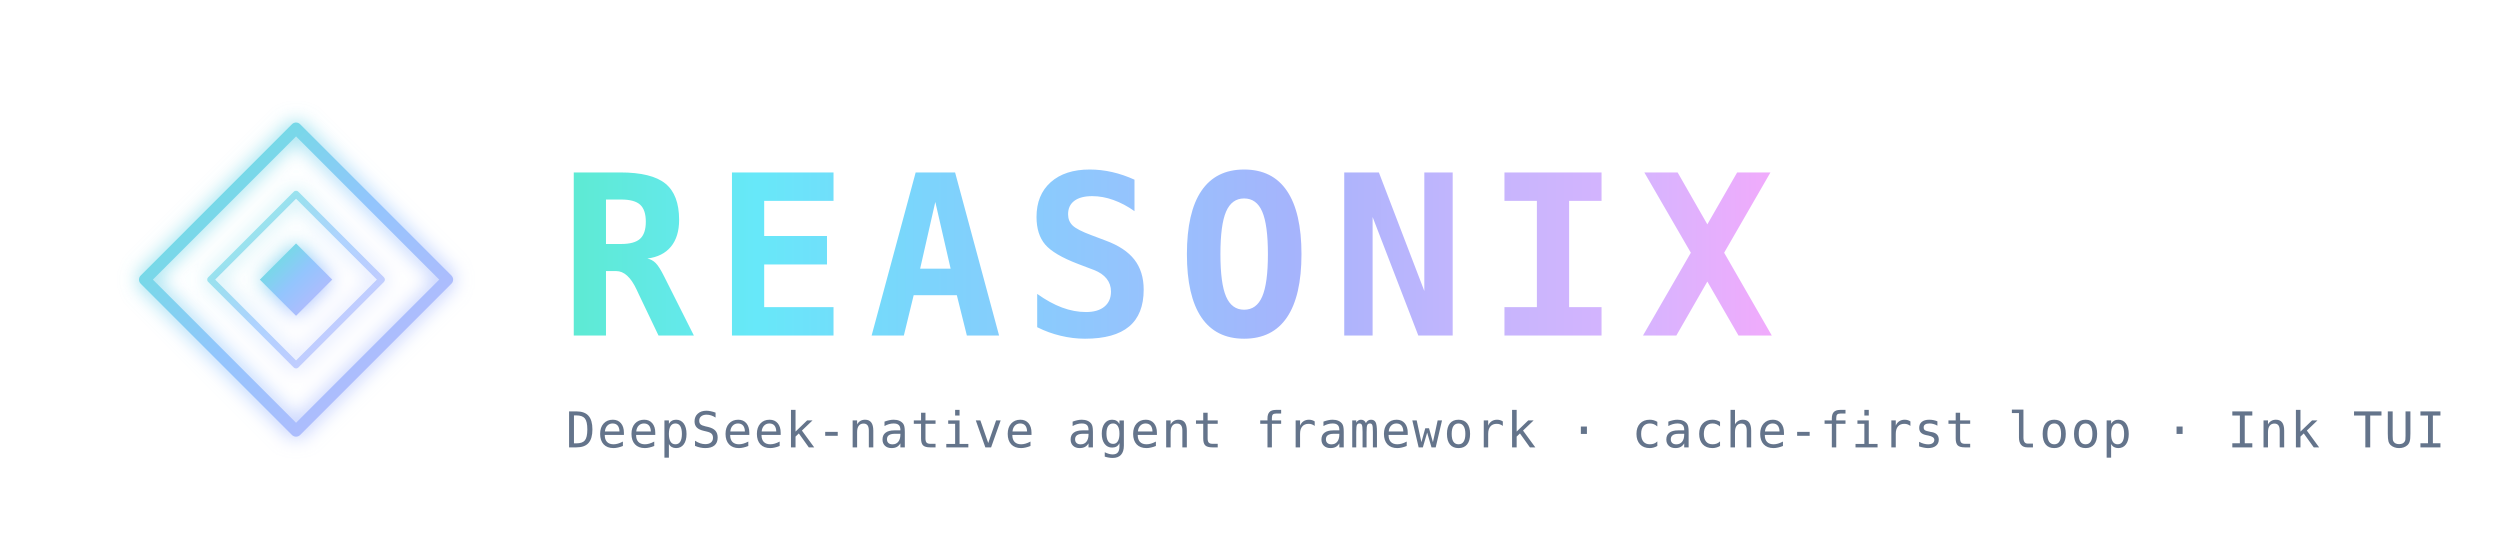
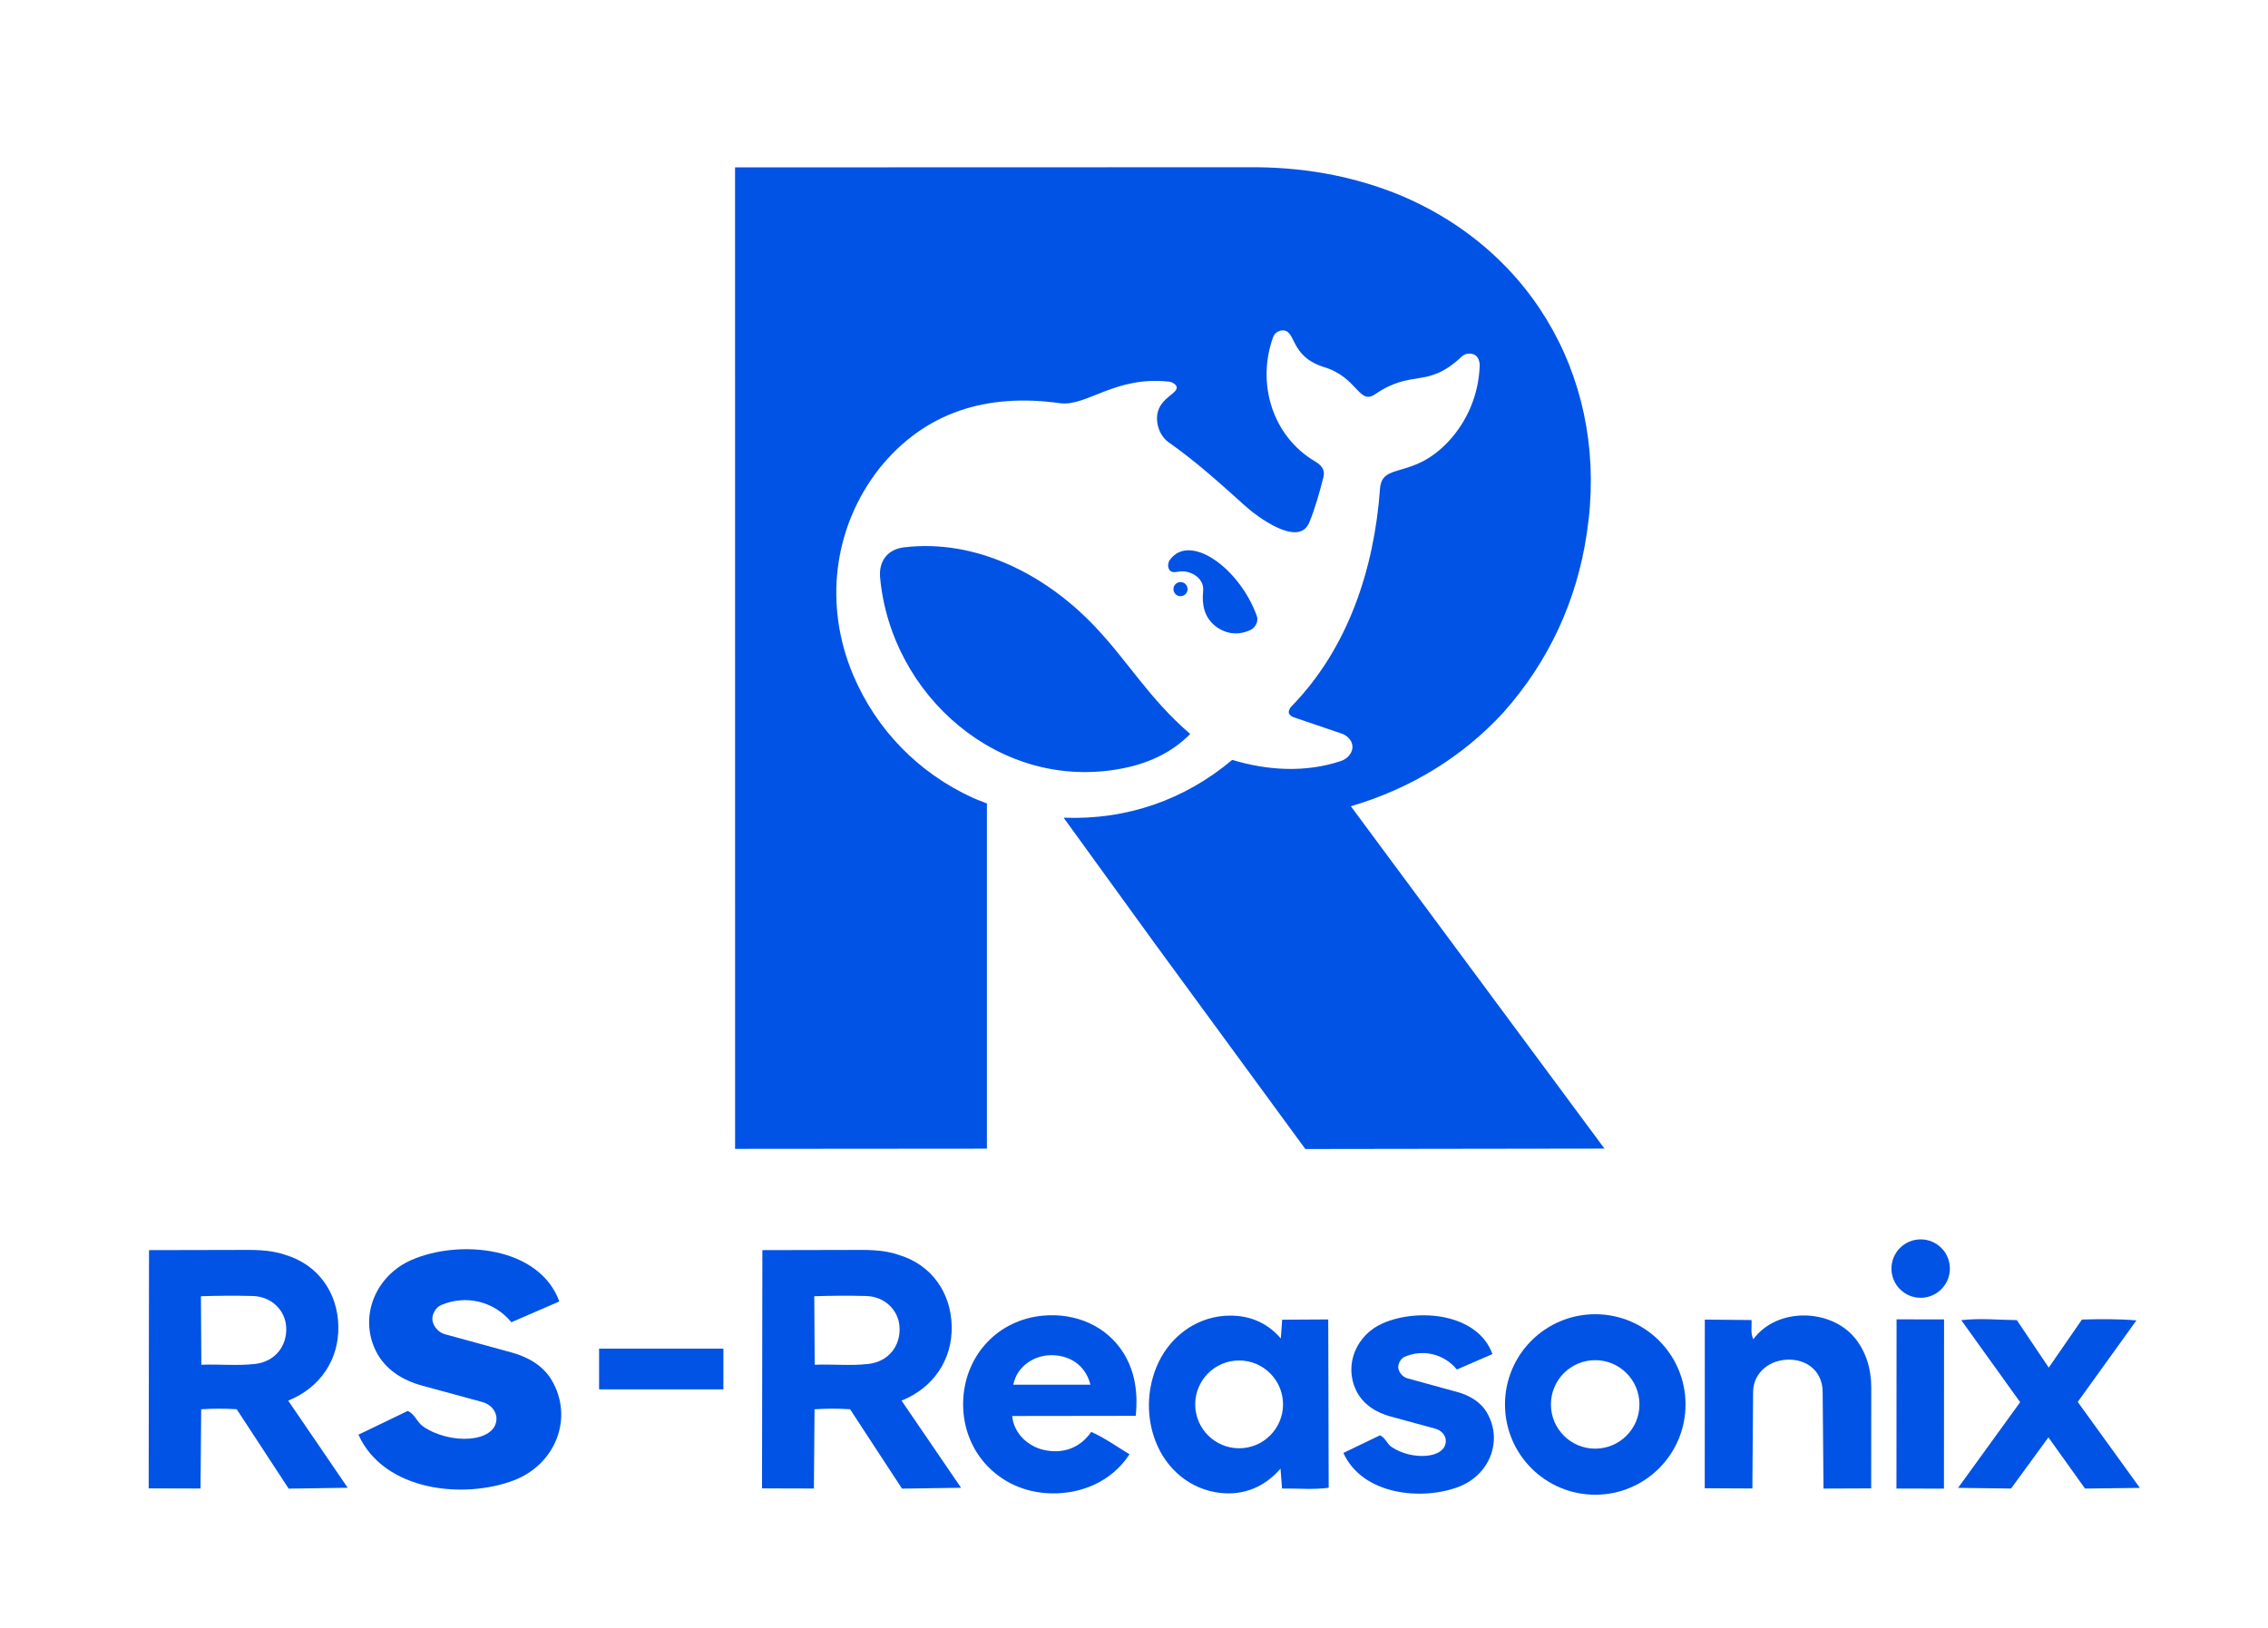
- <svg xmlns="http://www.w3.org/2000/svg" width="760" height="170" viewBox="0 0 760 170" role="img" aria-label="Reasonix — DeepSeek-native agent framework">
-   <defs>
-     <linearGradient id="rx-grad" x1="0%" y1="0%" x2="100%" y2="0%">
-       <stop offset="0%" stop-color="#5eead4" />
-       <stop offset="15%" stop-color="#67e8f9" />
-       <stop offset="30%" stop-color="#7dd3fc" />
-       <stop offset="45%" stop-color="#93c5fd" />
-       <stop offset="60%" stop-color="#a5b4fc" />
-       <stop offset="75%" stop-color="#c4b5fd" />
-       <stop offset="90%" stop-color="#d8b4fe" />
-       <stop offset="100%" stop-color="#f0abfc" />
-     </linearGradient>
-     <linearGradient id="rx-grad-mark" x1="0%" y1="0%" x2="100%" y2="100%">
-       <stop offset="0%" stop-color="#5eead4" />
-       <stop offset="50%" stop-color="#93c5fd" />
-       <stop offset="100%" stop-color="#c4b5fd" />
-     </linearGradient>
-     <filter id="glow" x="-50%" y="-50%" width="200%" height="200%">
-       <feGaussianBlur stdDeviation="3" result="blur" />
-       <feMerge>
-         <feMergeNode in="blur" />
-         <feMergeNode in="SourceGraphic" />
-       </feMerge>
-     </filter>
-   </defs>
-   <g transform="translate(90, 85)" filter="url(#glow)">
-     <g>
-       <animateTransform attributeName="transform" type="rotate" from="0" to="360" dur="18s" repeatCount="indefinite" />
-       <path d="M 0,-46 L 46,0 L 0,46 L -46,0 Z" fill="none" stroke="url(#rx-grad-mark)" stroke-width="3.5" stroke-linejoin="round">
-         <animate attributeName="stroke-width" values="3.5;5.5;3.5" dur="2.4s" repeatCount="indefinite" />
-       </path>
-       <path d="M 0,-26 L 26,0 L 0,26 L -26,0 Z" fill="none" stroke="url(#rx-grad-mark)" stroke-width="2" stroke-linejoin="round" opacity="0.7">
-         <animate attributeName="opacity" values="0.4;0.9;0.4" dur="2.4s" begin="0.8s" repeatCount="indefinite" />
-       </path>
-       <path d="M 0,-11 L 11,0 L 0,11 L -11,0 Z" fill="url(#rx-grad-mark)">
-         <animate attributeName="opacity" values="0.75;1;0.75" dur="2.4s" repeatCount="indefinite" />
-       </path>
+ <svg xmlns="http://www.w3.org/2000/svg" width="1113px" height="799px" viewBox="0 0 1113 799" version="1.1">
+   <g id="画板" stroke="none" stroke-width="1" fill="none" fill-rule="evenodd">
+     <g id="编组-3" transform="translate(72.96, 82.07915)" fill="#0153E5">
+       <rect id="矩形" x="221.04" y="579.921" width="61" height="20" />
+       <path d="M369.69,648.631 L344.2,609.671 C338.16,609.301 332.89,609.301 326.77,609.691 L326.45,648.581 L301,648.511 L301.17,531.571 L343.14,531.481 C351.77,531.461 360.2,531.121 368.18,533.931 C384.18,538.771 393.74,552.411 394.08,568.911 C394.42,585.411 385.09,599.151 369.47,605.451 L398.67,648.221 L369.7,648.641 L369.69,648.631 Z M353.07,587.461 C363.19,586.321 368.99,578.501 368.49,569.361 C368.04,561.121 361.32,554.321 352.06,554.091 C343.48,553.871 335.22,553.931 326.64,554.201 L326.84,587.831 C335.84,587.481 344.28,588.441 353.07,587.451 L353.07,587.461 Z" id="形状" fill-rule="nonzero" />
+       <path d="M68.69,648.631 L43.2,609.671 C37.16,609.301 31.89,609.301 25.77,609.691 L25.45,648.581 L-5.68434189e-14,648.511 L0.17,531.571 L42.14,531.481 C50.77,531.461 59.2,531.121 67.18,533.931 C83.18,538.771 92.74,552.411 93.08,568.911 C93.42,585.411 84.09,599.151 68.47,605.451 L97.67,648.221 L68.7,648.641 L68.69,648.631 Z M52.07,587.461 C62.19,586.321 67.99,578.501 67.49,569.361 C67.04,561.121 60.32,554.321 51.06,554.091 C42.48,553.871 34.22,553.931 25.64,554.201 L25.84,587.831 C34.84,587.481 43.28,588.441 52.07,587.451 L52.07,587.461 Z" id="形状备份" fill-rule="nonzero" />
+       <path d="M579.09,648.211 C571.66,649.241 564.1,648.491 556.19,648.591 L555.45,638.821 C547.72,647.771 537.53,652.021 525.98,650.751 C511.22,649.141 499.31,639.111 494.03,625.171 C489.63,613.571 489.83,600.631 494.51,589.061 C500.22,574.971 512.96,564.911 527.98,563.821 C539.04,563.021 548.6,566.731 555.58,574.951 L556.26,565.721 L578.86,565.591 L579.08,648.201 L579.09,648.211 Z M556.68,607.281 C556.68,595.381 547.03,585.731 535.13,585.731 C523.23,585.731 513.58,595.381 513.58,607.281 C513.58,619.181 523.23,628.831 535.13,628.831 C547.03,628.831 556.68,619.181 556.68,607.281 Z" id="形状" fill-rule="nonzero" />
+       <path d="M462.56,620.781 C469.22,623.781 474.93,627.911 481.34,631.771 C472.61,645.141 457.74,651.461 442.22,650.941 C416.82,650.091 398.3,629.621 399.76,604.511 C401.02,582.721 416.97,565.741 438.9,563.721 C454.7,562.271 470.14,568.641 478.55,582.331 C484.27,591.641 485.49,602.381 484.41,612.911 L423.75,612.991 C424.59,621.861 431.86,628.011 439.32,629.651 C448.16,631.601 456.75,629.161 462.56,620.781 L462.56,620.781 Z M462.15,597.631 C459.68,587.711 451.53,582.981 442.63,583.141 C434.38,583.291 426.11,588.591 424.31,597.621 L462.14,597.621 L462.15,597.631 Z" id="形状" fill-rule="nonzero" />
+       <path d="M754.2,607.331 C754.2,631.791 734.37,651.631 709.9,651.631 C685.43,651.631 665.6,631.801 665.6,607.331 C665.6,582.861 685.43,563.031 709.9,563.031 C734.37,563.031 754.2,582.861 754.2,607.331 Z M731.58,607.301 C731.58,595.301 721.86,585.581 709.86,585.581 C697.86,585.581 688.14,595.301 688.14,607.301 C688.14,619.301 697.86,629.021 709.86,629.021 C721.86,629.021 731.58,619.301 731.58,607.301 Z" id="形状" fill-rule="nonzero" />
+       <path d="M805.57,585.331 C795.72,585.041 787.43,591.591 787.36,601.191 L787,648.561 L763.63,648.451 L763.66,565.671 L786.57,565.881 C786.82,569.281 785.95,571.871 787.44,575.341 C799.18,559.421 825.48,560.291 837.26,574.651 C842.79,581.391 845.35,590.041 845.34,598.901 L845.3,648.521 L821.91,648.611 L821.49,601.001 C821.41,592.041 814.99,585.601 805.55,585.331 L805.57,585.331 Z" id="路径" fill-rule="nonzero" />
+       <path d="M977.17,648.291 L950.24,648.601 L932.28,623.481 L913.95,648.591 L887.95,648.271 L918.41,606.211 L889.51,565.941 C899.29,564.861 907.71,565.851 916.79,565.931 L932.44,589.241 L948.74,565.641 C957.66,565.411 966.03,565.271 975.47,566.051 L946.67,606.081 L977.17,648.291 L977.17,648.291 Z" id="路径" fill-rule="nonzero" />
+       <path d="M642.98,647.711 C624.95,654.631 595.72,651.891 586.3,631.121 L604.25,622.471 C606.95,623.651 607.55,626.561 609.92,628.171 C619.79,634.881 636.34,634.031 636.56,625.401 C636.63,622.561 634.48,620.061 631.41,619.221 L609.48,613.241 C602.41,611.311 595.92,607.351 592.59,600.511 C586.43,587.861 592.66,573.161 605.58,567.501 C623.01,559.861 652.15,562.531 659.45,582.591 L642,590.171 C635.71,582.491 625.39,580.061 616.39,583.911 C614.28,584.811 613.06,587.531 613.22,589.201 C613.43,591.421 615.25,593.831 617.78,594.521 L642.08,601.181 C647.95,602.791 653.5,605.881 656.67,611.251 C664.79,625.041 658.06,641.911 642.99,647.701 L642.98,647.711 Z" id="路径" fill-rule="nonzero" />
+       <path d="M179.323,644.528 C155.023,653.854 115.629,650.161 102.933,622.169 L127.125,610.511 C130.764,612.101 131.573,616.023 134.767,618.193 C148.069,627.236 170.374,626.091 170.671,614.459 C170.765,610.632 167.868,607.262 163.73,606.13 L134.174,598.071 C124.645,595.47 115.898,590.133 111.41,580.914 C103.108,563.865 111.505,544.053 128.918,536.425 C152.409,526.128 191.682,529.726 201.521,556.762 L178.003,566.978 C169.525,556.628 155.616,553.352 143.487,558.541 C140.643,559.754 138.999,563.42 139.214,565.671 C139.497,568.663 141.95,571.911 145.36,572.841 L178.11,581.817 C186.022,583.987 193.502,588.151 197.774,595.389 C208.718,613.974 199.647,636.711 179.337,644.514 L179.323,644.528 Z" id="路径备份" fill-rule="nonzero" />
+       <rect id="矩形" fill-rule="nonzero" transform="translate(869.3889, 607.0911) rotate(-89.96) translate(-869.3889, -607.0911) " x="827.854" y="595.436" width="83.07" height="23.31" />
+       <circle id="椭圆形" fill-rule="nonzero" cx="869.59" cy="540.631" r="14.34" />
+       <g id="编组" transform="translate(287.76, 0)" fill-rule="nonzero">
+         <path d="M235.32,224.911 C239.91,228.771 246.25,230.211 252.77,227.231 C255.36,226.051 257.07,223.041 255.99,220.091 C247.39,196.581 223.13,179.381 213.44,192.681 C212.26,194.311 212.3,196.421 213.2,197.711 C213.91,198.731 215.34,198.971 217.19,198.591 C223.08,197.371 230.4,201.461 229.71,208.031 C228.99,214.881 230.37,220.751 235.32,224.921 L235.32,224.911 Z" id="路径" />
+         <path d="M377,267.691 C399.21,242.831 413.14,212.791 417.99,179.711 C429.06,107.411 393.16,41.361 325.54,13.381 C301.77,3.821 277.35,-0.239 251.41,0.011 L0,0.081 L0.02,481.861 L123.6,481.761 L123.6,312.321 C119.51,310.801 116.69,309.541 116.69,309.541 C89.83,297.261 69.27,275.961 57.98,249.291 C43.57,215.241 48.02,177.061 70.67,148.031 C93.23,119.831 124.06,110.871 159.39,115.831 C172.44,117.661 186.39,102.341 212.96,105.261 C214.75,105.461 216.54,106.801 216.72,107.861 C217.34,111.491 207.07,113.431 207.06,123.341 C207.06,127.511 208.93,132.341 212.87,135.101 C226.41,144.601 238.14,155.281 250.41,166.321 C256.37,171.681 276.6,186.771 281.75,174.481 C284.75,167.311 286.74,159.811 288.73,152.201 C289.71,148.431 287.63,146.181 284.59,144.381 C263.72,132.031 255.86,106.271 264.02,83.461 C264.81,81.261 266.84,80.191 268.58,80.121 C275.59,79.821 271.86,92.821 289.17,98.151 C305.61,103.211 306.11,116.881 314.1,111.441 C332.73,98.741 339.44,109.141 356.71,92.861 C358.49,91.191 361.54,91.071 363.39,92.351 C364.53,93.141 365.51,95.191 365.42,97.571 C364.91,111.321 359.55,124.451 350.16,134.541 C332.4,153.621 317.47,144.491 316.51,157.851 C313.68,197.071 300.85,236.221 273.02,264.701 C272.13,265.611 271.59,266.921 271.74,267.801 C271.9,268.721 273,269.621 274.2,270.031 L297.65,278.001 C300.97,279.131 303.37,282.101 302.95,285.271 C302.58,288.031 300.38,290.471 297.21,291.521 C280,297.221 261.51,296.221 243.98,290.921 C220.79,310.451 192.3,320.511 161.24,319.301 L206.32,381.531 L279.86,481.931 L426.65,481.731 L302.2,313.691 C331.17,305.141 356.62,289.821 377,267.711 L377,267.691 Z" id="路径" />
+         <circle id="椭圆形" cx="218.61" cy="207.101" r="3.47" />
+         <path d="M82.85,186.601 C75.1,187.541 70.44,193.101 71.19,201.401 C76.44,259.261 129.81,306.621 189.63,295.201 C202.36,292.771 213.96,287.711 223.37,278.211 C203.02,260.681 193.1,242.821 176.36,225.221 C152.41,200.041 118.32,182.311 82.86,186.601 L82.85,186.601 Z" id="路径" />
+       </g>
    </g>
  </g>
-   <text x="170" y="102" font-family="ui-monospace, SFMono-Regular, 'Cascadia Code', Menlo, Consolas, 'DejaVu Sans Mono', monospace" font-size="68" font-weight="800" fill="url(#rx-grad)" letter-spacing="6">REASONIX
-     <animate attributeName="opacity" values="0.9;1;0.9" dur="3.2s" repeatCount="indefinite" />
-   </text>
-   <text x="172" y="136" font-family="ui-monospace, SFMono-Regular, 'Cascadia Code', Menlo, Consolas, 'DejaVu Sans Mono', monospace" font-size="15" fill="#64748b" letter-spacing="0.5">DeepSeek-native agent framework  ·  cache-first loop  ·  Ink TUI</text>
</svg>
